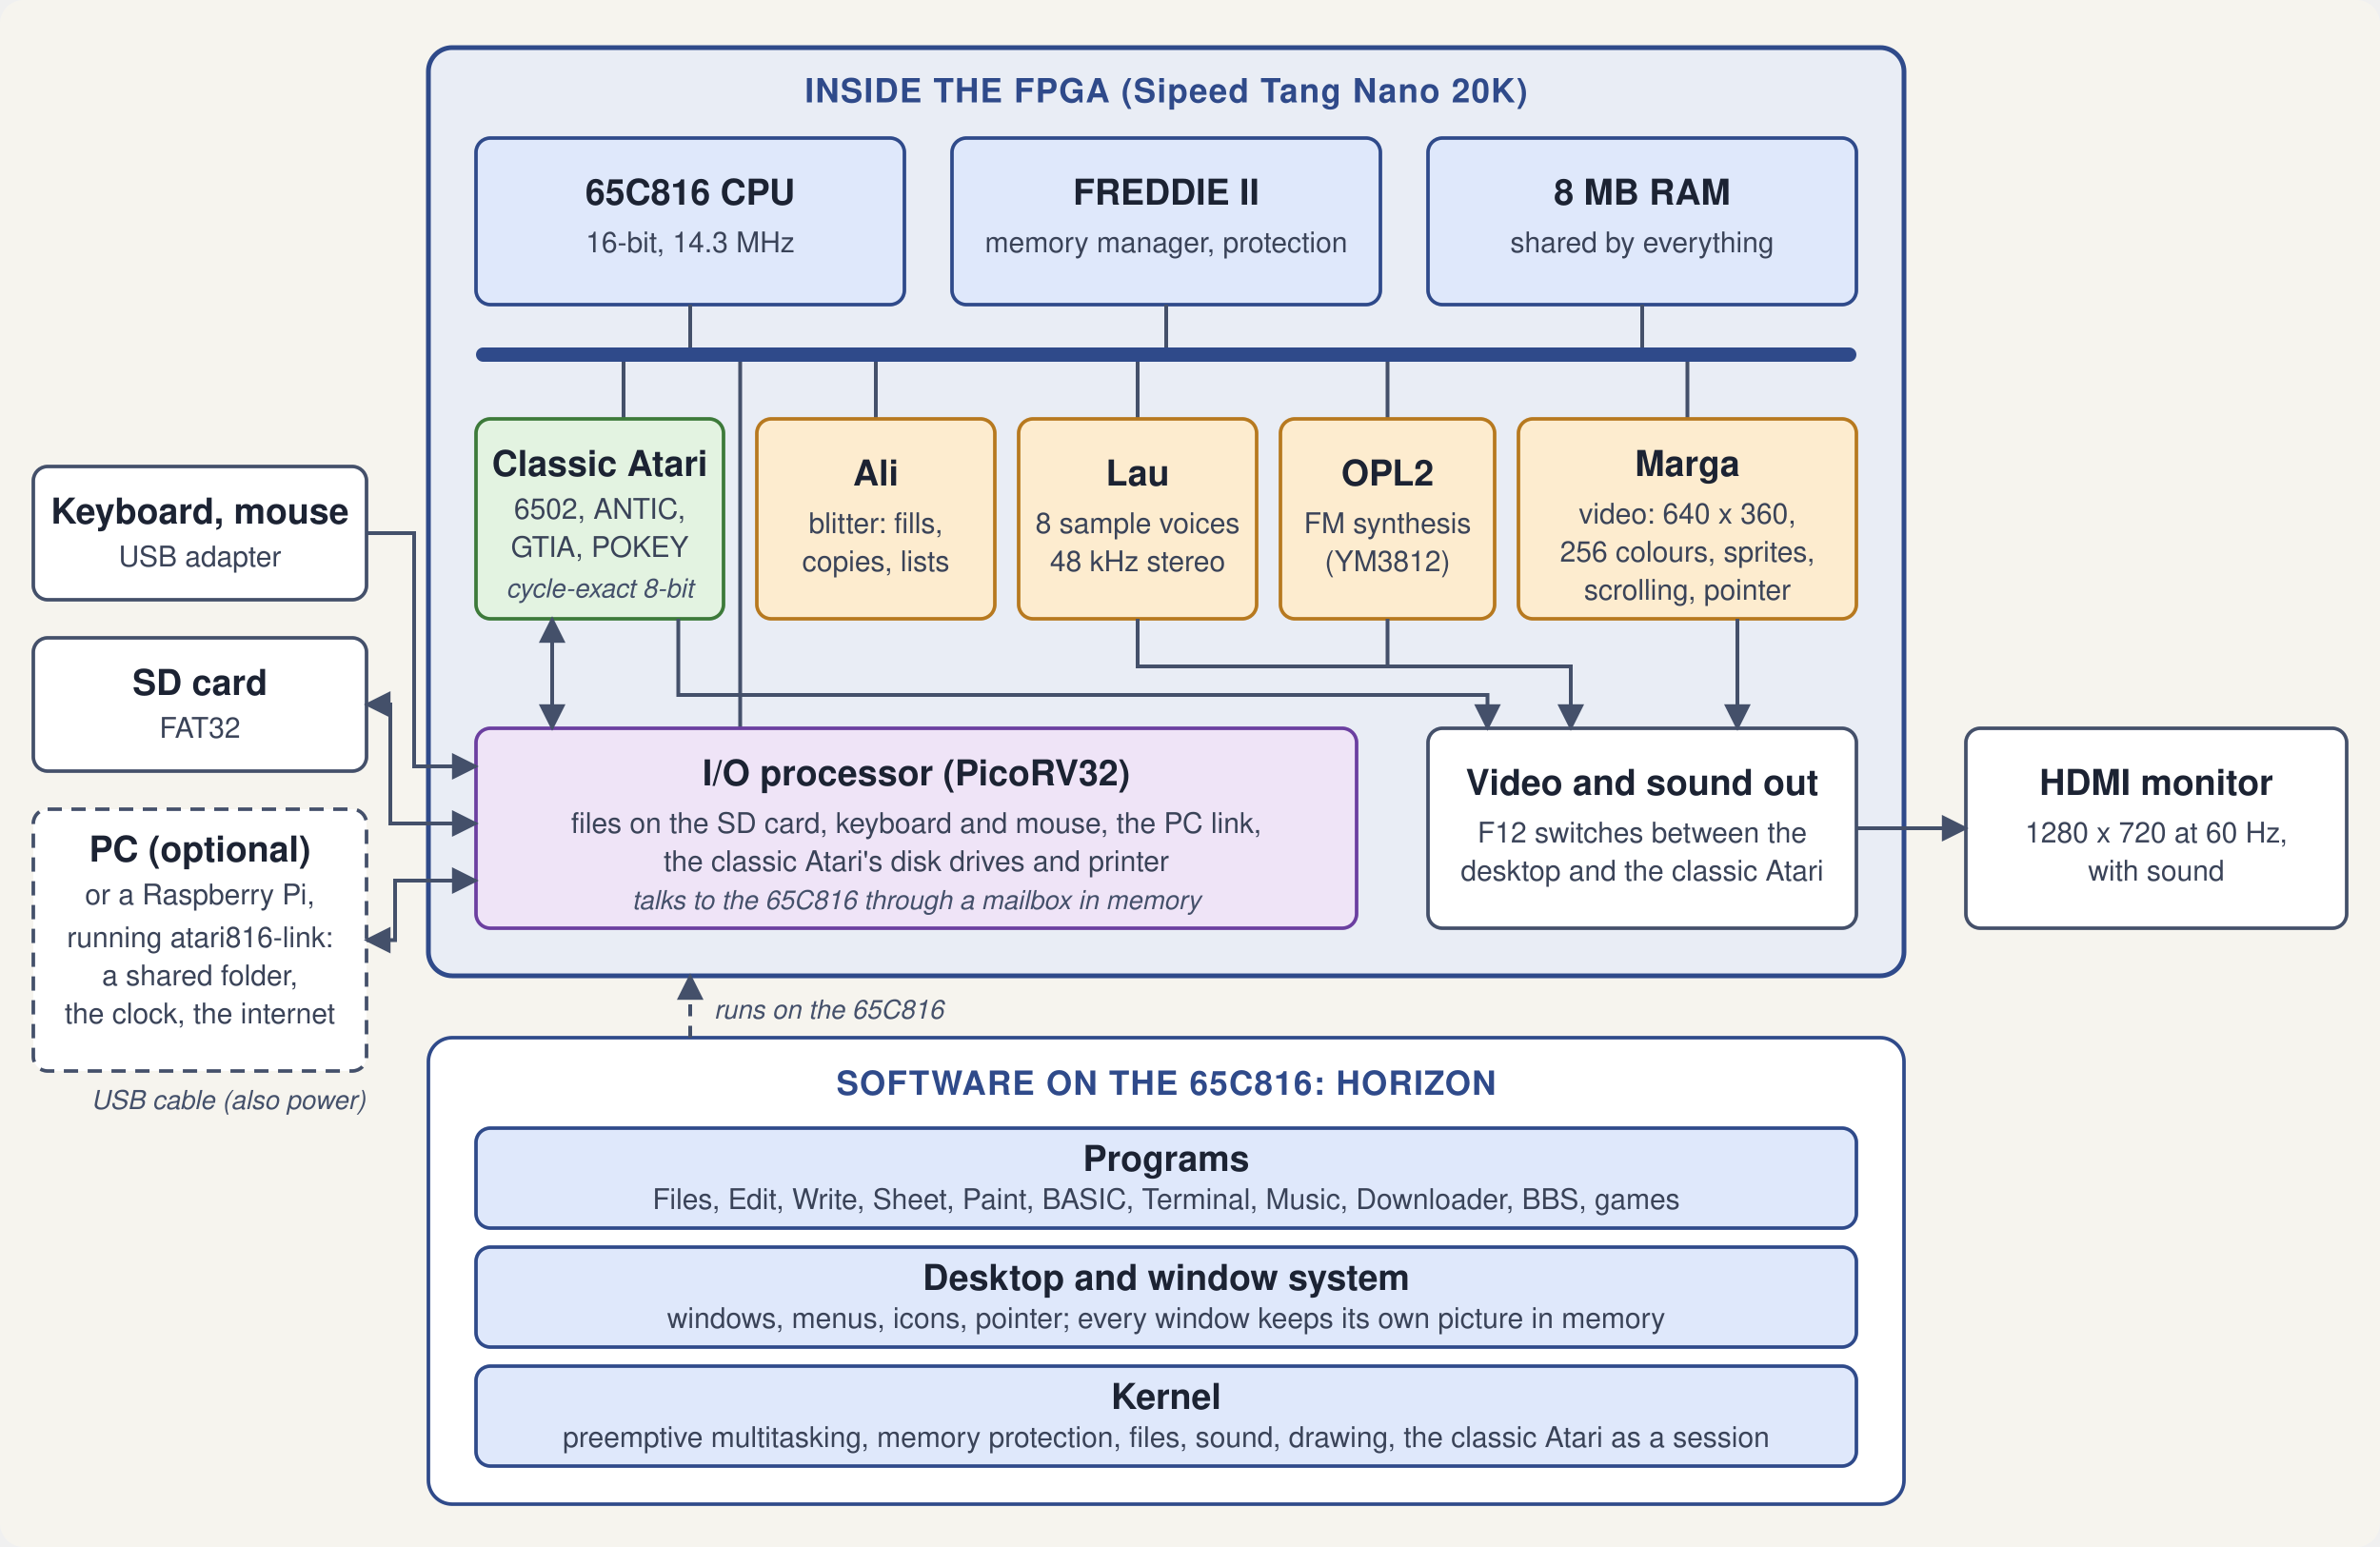
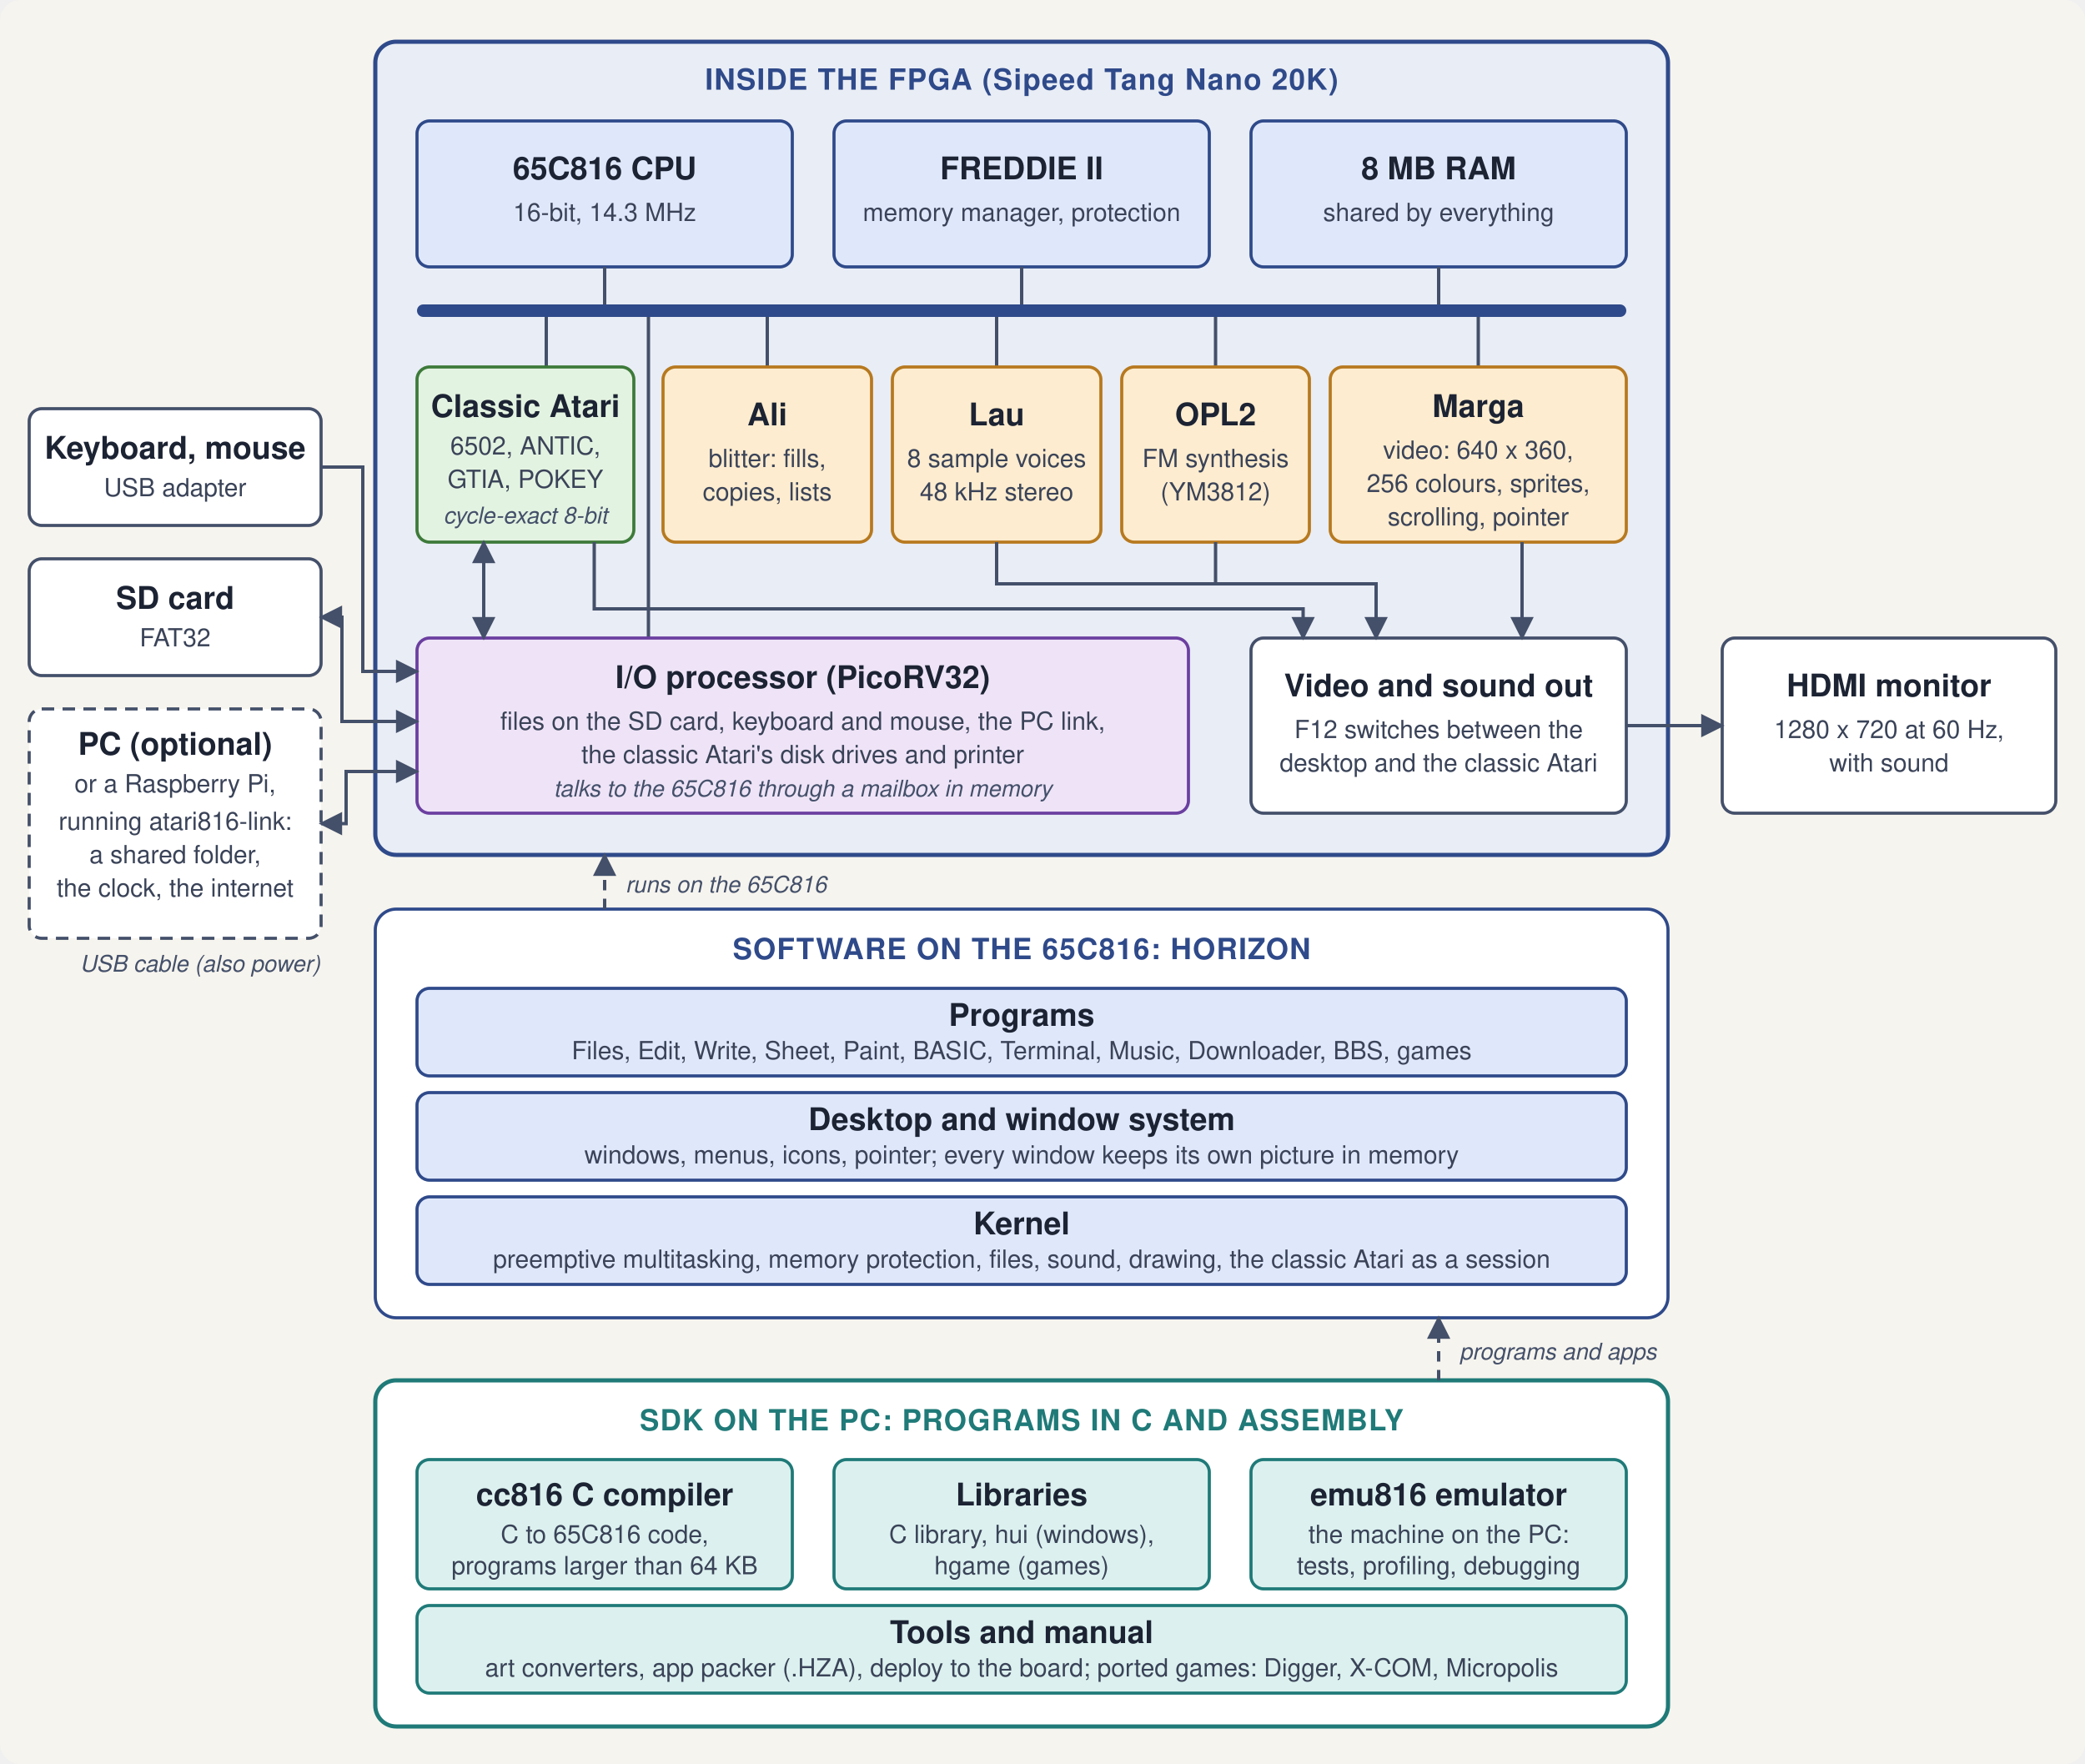
- <svg xmlns="http://www.w3.org/2000/svg" viewBox="0 0 1000 650" width="1000" height="650" font-family="Helvetica, Arial, sans-serif" role="img" aria-labelledby="t d">
+ <svg xmlns="http://www.w3.org/2000/svg" viewBox="0 0 1000 846" width="1000" height="846" font-family="Helvetica, Arial, sans-serif" role="img" aria-labelledby="t d">
  <defs>
    <marker id="a" viewBox="0 0 10 10" refX="9" refY="5" markerWidth="7" markerHeight="7" orient="auto-start-reverse">
      <path d="M0 0L10 5L0 10z" fill="#44506a" />
    </marker>
    <style>
      .bg{fill:#f6f4ee}
      .fpga{fill:#e9edf5;stroke:#2f4a8a;stroke-width:2}
      .cpu{fill:#dfe8fb;stroke:#2f4a8a;stroke-width:1.5}
      .chip{fill:#fdeccf;stroke:#b7791f;stroke-width:1.5}
      .classic{fill:#e3f3e1;stroke:#3d7a3a;stroke-width:1.5}
      .io{fill:#efe4f7;stroke:#6b3fa0;stroke-width:1.5}
      .ext{fill:#ffffff;stroke:#44506a;stroke-width:1.5}
      .sw{fill:#ffffff;stroke:#2f4a8a;stroke-width:1.5}
+       .sdk{fill:#ffffff;stroke:#1f7a78;stroke-width:2}
+       .tool{fill:#dcf1ef;stroke:#1f7a78;stroke-width:1.5}
+       .bigsdk{font-size:14px;font-weight:700;fill:#1f7a78;letter-spacing:.5px}
      .bus{fill:#2f4a8a}
      .w{stroke:#44506a;stroke-width:1.6;fill:none}
      .h{font-size:15px;font-weight:700;fill:#1c2333}
      .s{font-size:12px;fill:#3a4358}
      .n{font-size:11px;fill:#44506a;font-style:italic}
      .big{font-size:14px;font-weight:700;fill:#2f4a8a;letter-spacing:.5px}
      text{text-anchor:middle}
    </style>
  </defs>
-   <rect class="bg" width="1000" height="650" rx="10" />
+   <rect class="bg" width="1000" height="846" rx="10" />
  <rect class="fpga" x="180" y="20" width="620" height="390" rx="10" />
  <text class="big" x="490" y="43">INSIDE THE FPGA (Sipeed Tang Nano 20K)</text>
  <rect class="cpu" x="200" y="58" width="180" height="70" rx="6" />
  <text class="h" x="290" y="86">65C816 CPU</text>
  <text class="s" x="290" y="106">16-bit, 14.3 MHz</text>
  <rect class="cpu" x="400" y="58" width="180" height="70" rx="6" />
  <text class="h" x="490" y="86">FREDDIE II</text>
  <text class="s" x="490" y="106">memory manager, protection</text>
  <rect class="cpu" x="600" y="58" width="180" height="70" rx="6" />
  <text class="h" x="690" y="86">8 MB RAM</text>
  <text class="s" x="690" y="106">shared by everything</text>
  <rect class="bus" x="200" y="146" width="580" height="6" rx="3" />
  <path class="w" d="M290 128V146M490 128V146M690 128V146" />
  <path class="w" d="M262 152V176M368 152V176M478 152V176M583 152V176M709 152V176M311 152V306" />
  <rect class="classic" x="200" y="176" width="104" height="84" rx="6" />
  <text class="h" x="252" y="200">Classic Atari</text>
  <text class="s" x="252" y="218">6502, ANTIC,</text>
  <text class="s" x="252" y="234">GTIA, POKEY</text>
  <text class="n" x="252" y="251">cycle-exact 8-bit</text>
  <rect class="chip" x="318" y="176" width="100" height="84" rx="6" />
  <text class="h" x="368" y="204">Ali</text>
  <text class="s" x="368" y="224">blitter: fills,</text>
  <text class="s" x="368" y="240">copies, lists</text>
  <rect class="chip" x="428" y="176" width="100" height="84" rx="6" />
  <text class="h" x="478" y="204">Lau</text>
  <text class="s" x="478" y="224">8 sample voices</text>
  <text class="s" x="478" y="240">48 kHz stereo</text>
  <rect class="chip" x="538" y="176" width="90" height="84" rx="6" />
  <text class="h" x="583" y="204">OPL2</text>
  <text class="s" x="583" y="224">FM synthesis</text>
  <text class="s" x="583" y="240">(YM3812)</text>
  <rect class="chip" x="638" y="176" width="142" height="84" rx="6" />
  <text class="h" x="709" y="200">Marga</text>
  <text class="s" x="709" y="220">video: 640 x 360,</text>
  <text class="s" x="709" y="236">256 colours, sprites,</text>
  <text class="s" x="709" y="252">scrolling, pointer</text>
  <rect class="io" x="200" y="306" width="370" height="84" rx="6" />
  <text class="h" x="385" y="330">I/O processor (PicoRV32)</text>
  <text class="s" x="385" y="350">files on the SD card, keyboard and mouse, the PC link,</text>
  <text class="s" x="385" y="366">the classic Atari's disk drives and printer</text>
  <text class="n" x="385" y="382">talks to the 65C816 through a mailbox in memory</text>
  <rect class="ext" x="600" y="306" width="180" height="84" rx="6" />
  <text class="h" x="690" y="334">Video and sound out</text>
  <text class="s" x="690" y="354">F12 switches between the</text>
  <text class="s" x="690" y="370">desktop and the classic Atari</text>
  <path class="w" d="M232 260V306" marker-end="url(#a)" marker-start="url(#a)" />
  <path class="w" d="M285 260V292H625V306" marker-end="url(#a)" />
  <path class="w" d="M478 260V280H660V306" marker-end="url(#a)" />
  <path class="w" d="M583 260V280" />
  <path class="w" d="M730 260V306" marker-end="url(#a)" />
  <rect class="ext" x="14" y="196" width="140" height="56" rx="6" />
  <text class="h" x="84" y="220">Keyboard, mouse</text>
  <text class="s" x="84" y="238">USB adapter</text>
  <rect class="ext" x="14" y="268" width="140" height="56" rx="6" />
  <text class="h" x="84" y="292">SD card</text>
  <text class="s" x="84" y="310">FAT32</text>
  <rect class="ext" x="14" y="340" width="140" height="110" rx="6" stroke-dasharray="6 4" />
  <text class="h" x="84" y="362">PC (optional)</text>
  <text class="s" x="84" y="380">or a Raspberry Pi,</text>
  <text class="s" x="84" y="398">running atari816-link:</text>
  <text class="s" x="84" y="414">a shared folder,</text>
  <text class="s" x="84" y="430">the clock, the internet</text>
  <path class="w" d="M154 224H174V322H200" marker-end="url(#a)" />
  <path class="w" d="M154 296H164V346H200" marker-end="url(#a)" marker-start="url(#a)" />
  <path class="w" d="M154 395H166V370H200" marker-end="url(#a)" marker-start="url(#a)" />
  <text class="n" x="96" y="466">USB cable (also power)</text>
  <rect class="ext" x="826" y="306" width="160" height="84" rx="6" />
  <text class="h" x="906" y="334">HDMI monitor</text>
  <text class="s" x="906" y="354">1280 x 720 at 60 Hz,</text>
  <text class="s" x="906" y="370">with sound</text>
  <path class="w" d="M780 348H826" marker-end="url(#a)" />
  <rect class="sw" x="180" y="436" width="620" height="196" rx="10" />
  <text class="big" x="490" y="460">SOFTWARE ON THE 65C816: HORIZON</text>
  <rect class="cpu" x="200" y="474" width="580" height="42" rx="6" />
  <text class="h" x="490" y="492">Programs</text>
  <text class="s" x="490" y="508">Files, Edit, Write, Sheet, Paint, BASIC, Terminal, Music, Downloader, BBS, games</text>
  <rect class="cpu" x="200" y="524" width="580" height="42" rx="6" />
  <text class="h" x="490" y="542">Desktop and window system</text>
  <text class="s" x="490" y="558">windows, menus, icons, pointer; every window keeps its own picture in memory</text>
  <rect class="cpu" x="200" y="574" width="580" height="42" rx="6" />
  <text class="h" x="490" y="592">Kernel</text>
  <text class="s" x="490" y="608">preemptive multitasking, memory protection, files, sound, drawing, the classic Atari as a session</text>
  <path class="w" d="M290 436V410" marker-end="url(#a)" stroke-dasharray="5 4" />
  <text class="n" x="300" y="428" style="text-anchor:start">runs on the 65C816</text>
+   <rect class="sdk" x="180" y="662" width="620" height="166" rx="10" />
+   <text class="bigsdk" x="490" y="686">SDK ON THE PC: PROGRAMS IN C AND ASSEMBLY</text>
+   <rect class="tool" x="200" y="700" width="180" height="62" rx="6" />
+   <text class="h" x="290" y="722">cc816 C compiler</text>
+   <text class="s" x="290" y="740">C to 65C816 code,</text>
+   <text class="s" x="290" y="755">programs larger than 64 KB</text>
+   <rect class="tool" x="400" y="700" width="180" height="62" rx="6" />
+   <text class="h" x="490" y="722">Libraries</text>
+   <text class="s" x="490" y="740">C library, hui (windows),</text>
+   <text class="s" x="490" y="755">hgame (games)</text>
+   <rect class="tool" x="600" y="700" width="180" height="62" rx="6" />
+   <text class="h" x="690" y="722">emu816 emulator</text>
+   <text class="s" x="690" y="740">the machine on the PC:</text>
+   <text class="s" x="690" y="755">tests, profiling, debugging</text>
+   <rect class="tool" x="200" y="770" width="580" height="42" rx="6" />
+   <text class="h" x="490" y="788">Tools and manual</text>
+   <text class="s" x="490" y="804">art converters, app packer (.HZA), deploy to the board; ported games: Digger, X-COM, Micropolis</text>
+   <path class="w" d="M690 662V632" marker-end="url(#a)" stroke-dasharray="5 4" />
+   <text class="n" x="700" y="652" style="text-anchor:start">programs and apps</text>
</svg>
